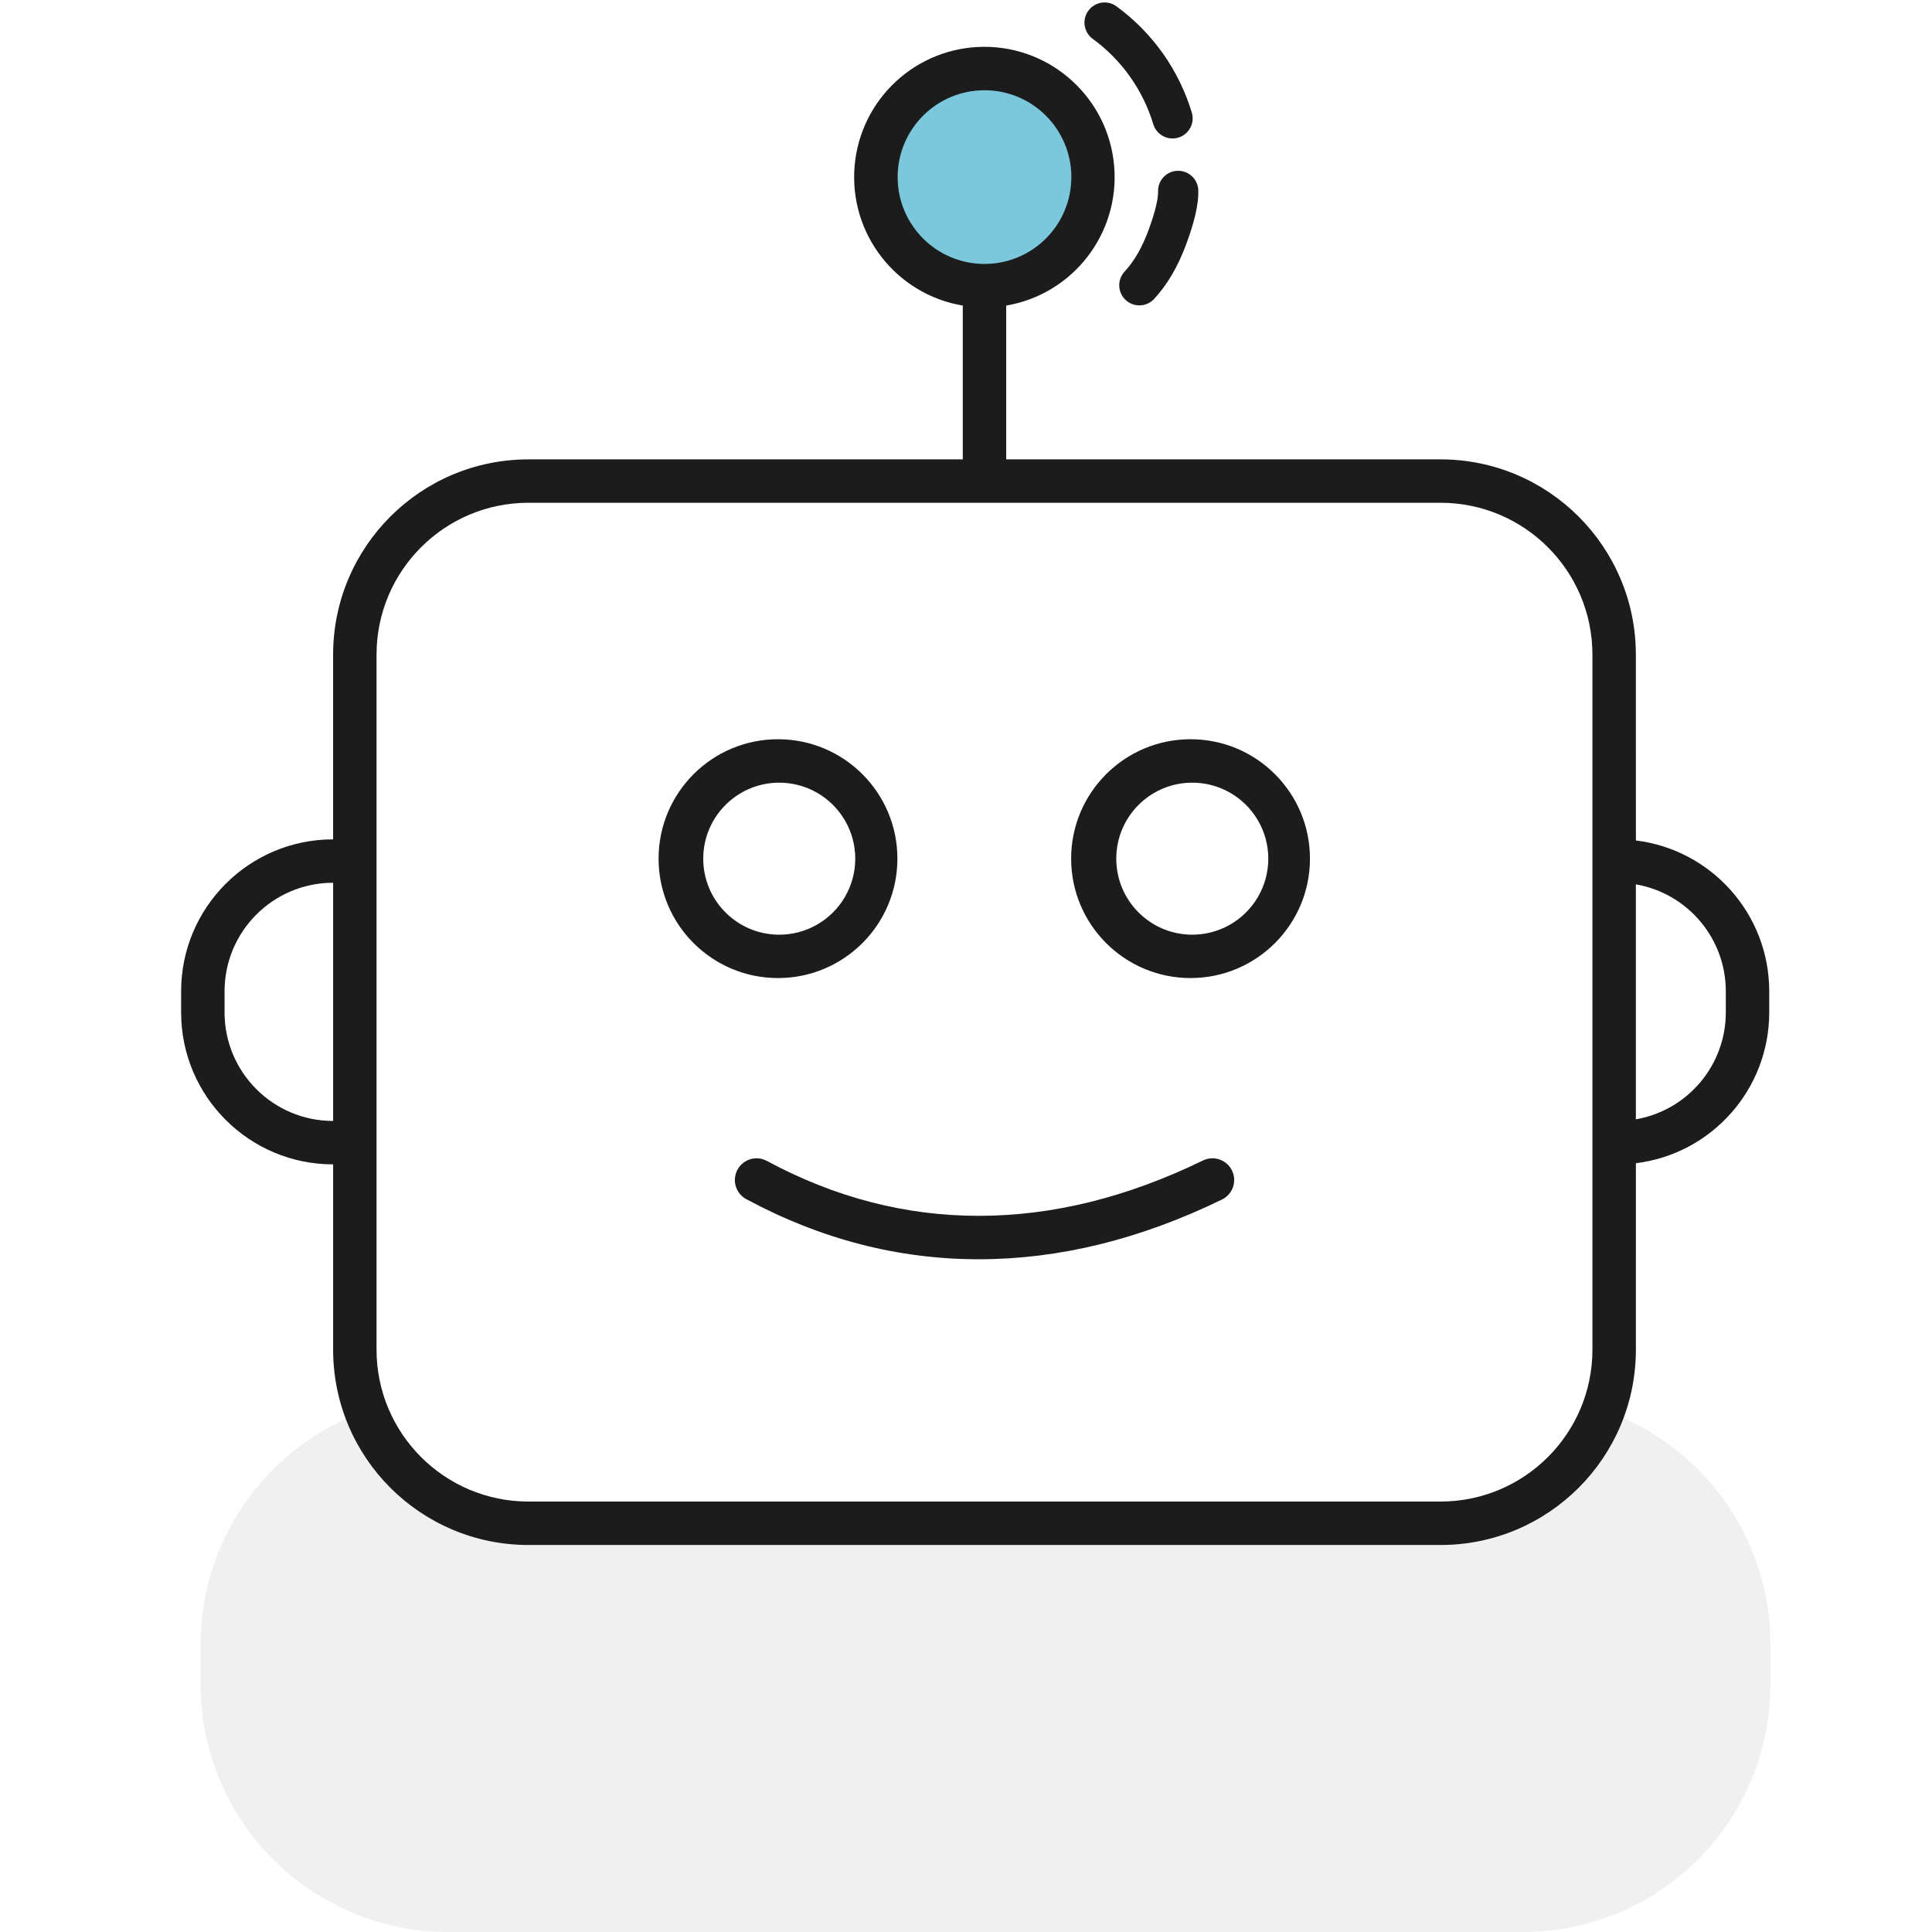
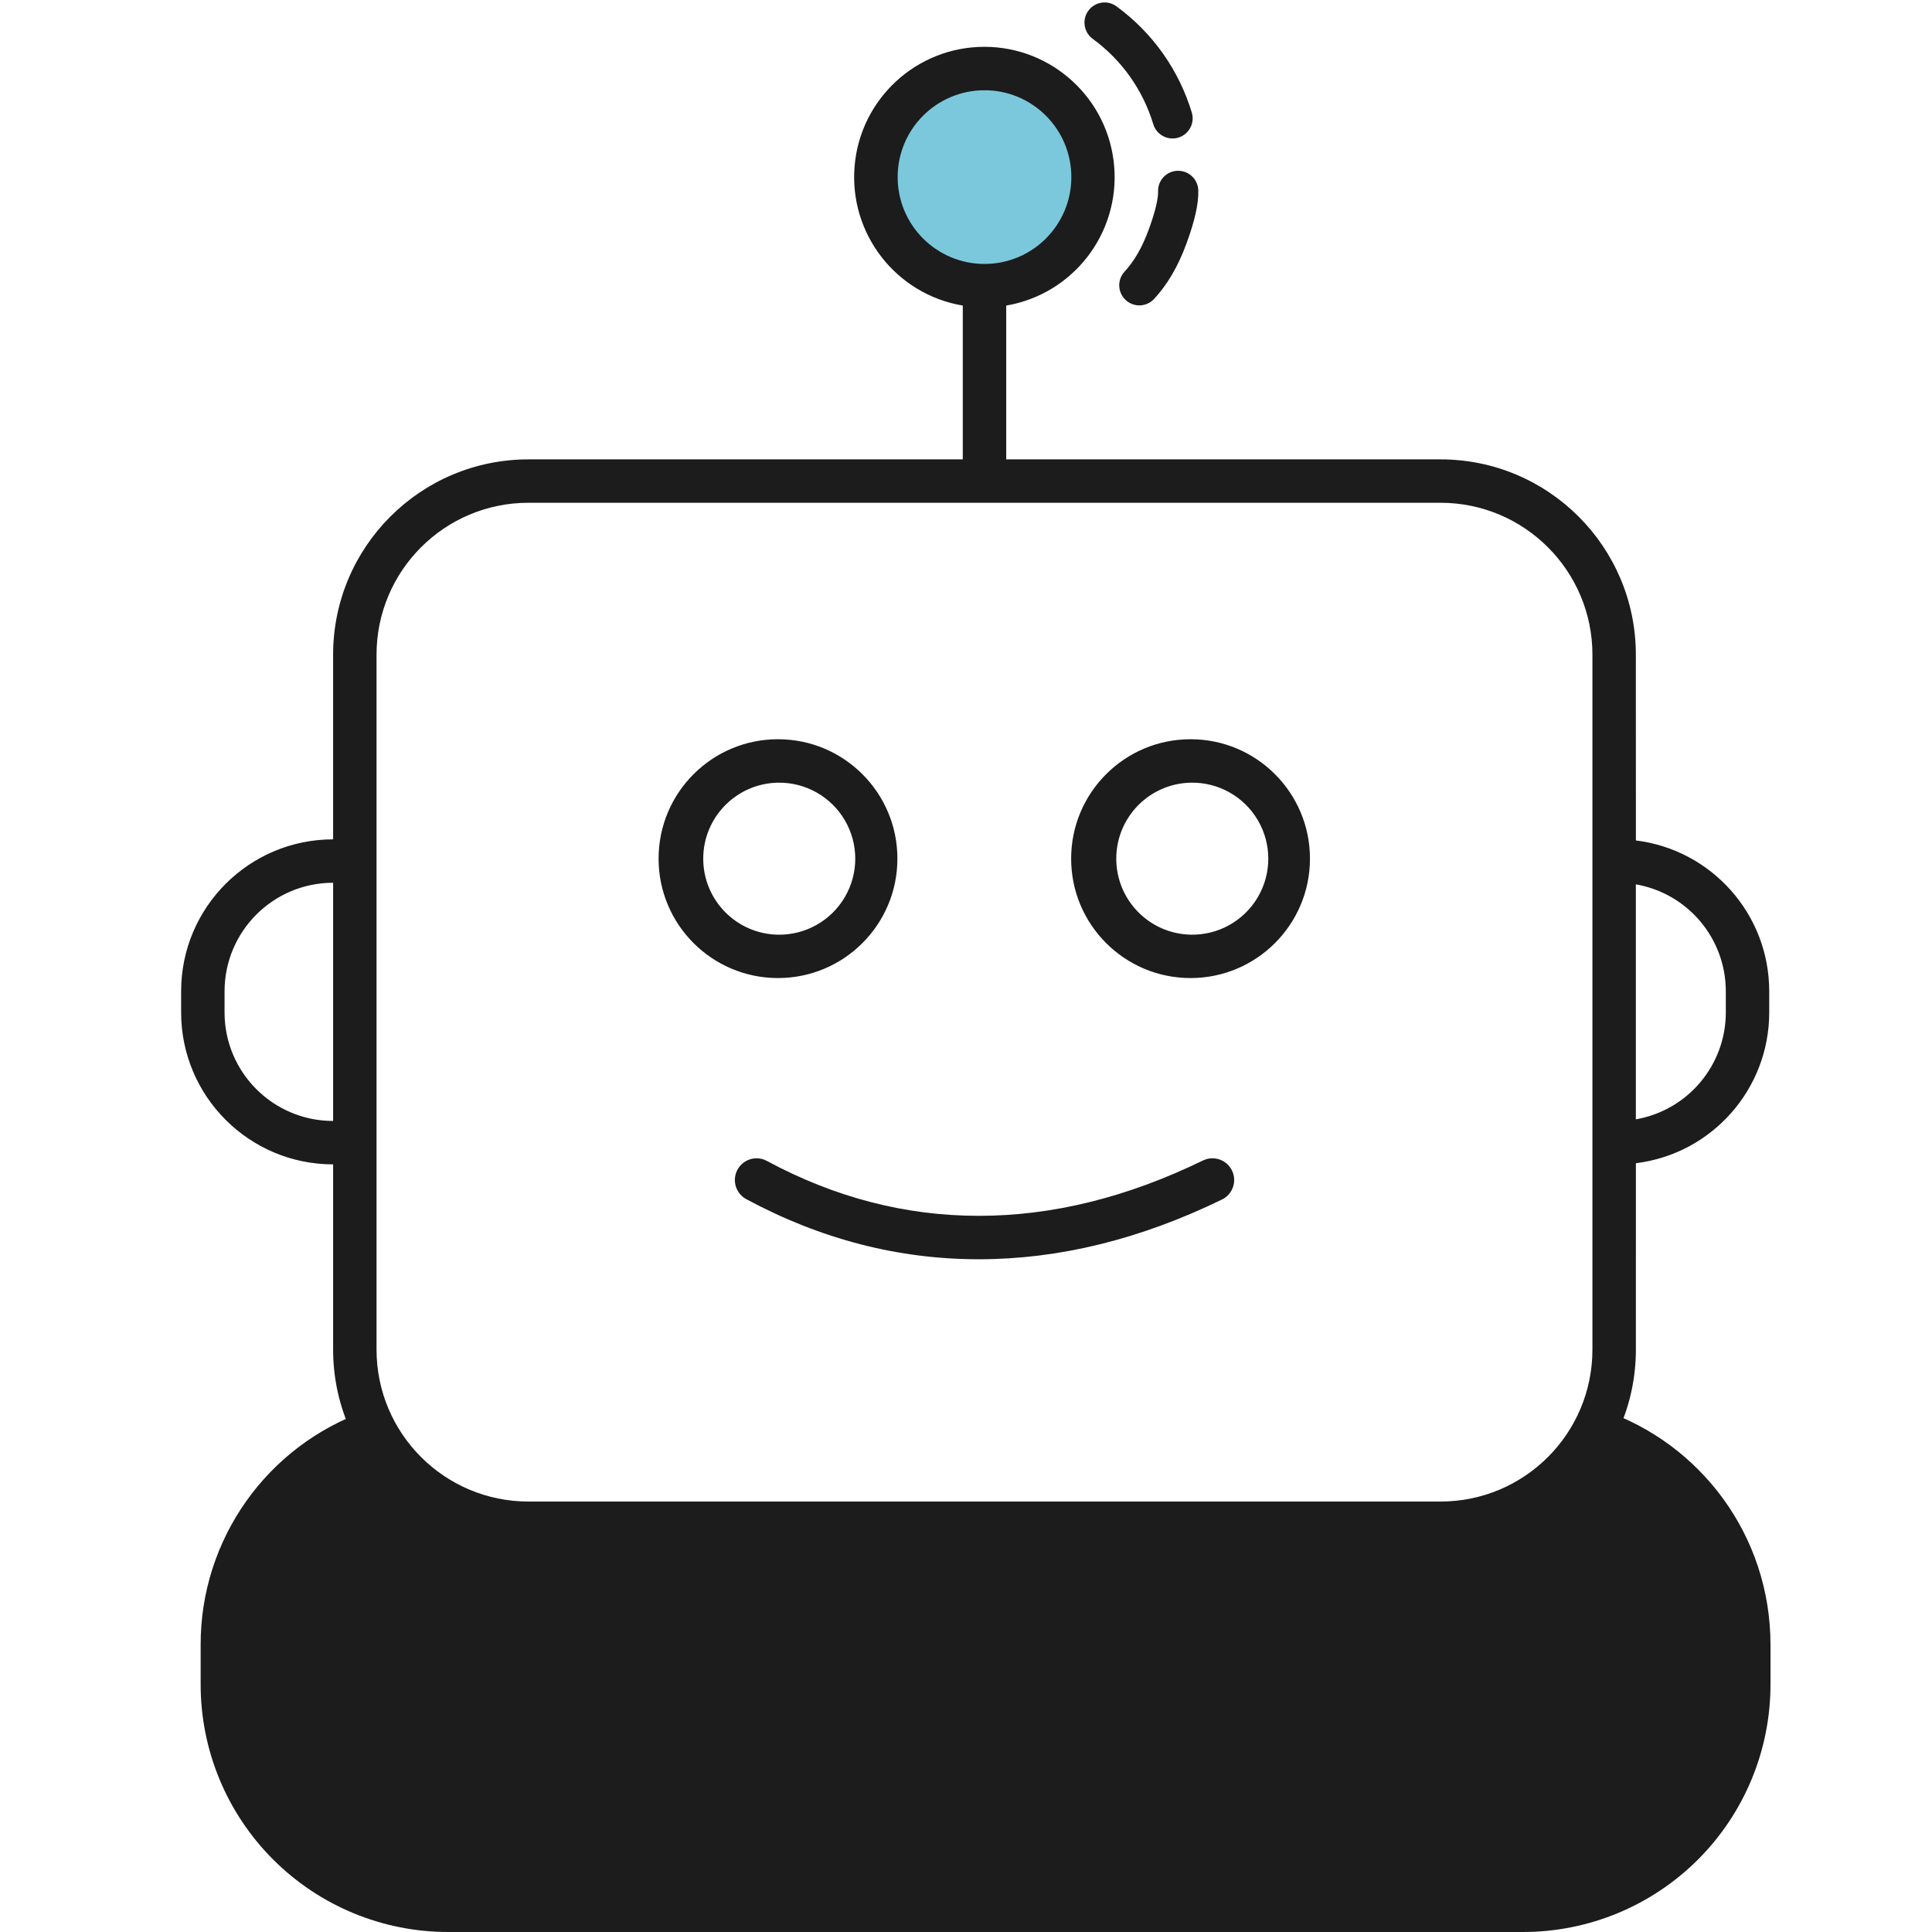
<svg xmlns="http://www.w3.org/2000/svg" viewBox="0 0 96 96" width="96" height="96">
  <g fill="none" fill-rule="evenodd">
    <circle part="highlight" fill="#7bc8dc" fill-rule="nonzero" cx="48.919" cy="8.8" r="5.394" />
-     <path part="background" fill="#1c1c1c" fill-opacity=".065" d="M79.666 70.072a8.633 8.633 0 0 1-8.09 5.62H26.262a8.634 8.634 0 0 1-8.078-5.587A12.298 12.298 0 0 0 9.97 81.732v1.944A12.297 12.297 0 0 0 22.295 96H75.65a12.297 12.297 0 0 0 12.325-12.324v-1.944c0-5.42-3.465-10.001-8.309-11.66z" />
+     <path part="background" fill="#1c1c1c" d="M79.666 70.072a8.633 8.633 0 0 1-8.09 5.62H26.262a8.634 8.634 0 0 1-8.078-5.587A12.298 12.298 0 0 0 9.97 81.732v1.944A12.297 12.297 0 0 0 22.295 96H75.65a12.297 12.297 0 0 0 12.325-12.324v-1.944c0-5.42-3.465-10.001-8.309-11.66z" />
    <path part="outline" fill="#1c1c1c" d="M54.834.123a1.001 1.001 0 0 0-.541 1.805 8.171 8.171 0 0 1 3.014 4.248 1 1 0 0 0 1.92-.559A10.17 10.17 0 0 0 55.48.318a.995.995 0 0 0-.647-.195zm-5.916 2.203a6.474 6.474 0 0 0-1.078 12.858v7.642H26.262a9.708 9.708 0 0 0-9.71 9.71v9.171A7.551 7.551 0 0 0 9 49.257v1.048a7.553 7.553 0 0 0 7.553 7.552v9.204a9.708 9.708 0 0 0 9.709 9.709h45.314a9.708 9.708 0 0 0 9.71-9.71l.001-9.26a7.552 7.552 0 0 0 6.625-7.495v-1.047c0-3.858-2.89-7.04-6.625-7.496l-.002-9.227a9.708 9.708 0 0 0-9.709-9.709H49.998v-7.642a6.475 6.475 0 0 0-1.08-12.858zm0 2.158a4.315 4.315 0 1 1 .002 8.631 4.315 4.315 0 0 1-.002-8.63zm9.596 4.002a1 1 0 0 0-.97 1.03c.011.358-.141 1.01-.47 1.906-.325.885-.729 1.579-1.207 2.088a1 1 0 0 0 1.457 1.369c.675-.719 1.214-1.643 1.627-2.768.41-1.114.612-1.983.592-2.654a1 1 0 0 0-1.03-.97zM26.262 24.982h45.314a7.551 7.551 0 0 1 7.551 7.553v34.526a7.55 7.55 0 0 1-7.55 7.55H26.261a7.55 7.55 0 0 1-7.551-7.55V32.535a7.551 7.551 0 0 1 7.55-7.553zm12.396 11.75a5.933 5.933 0 1 0 0 11.867 5.933 5.933 0 0 0 0-11.867zm20.5 0a5.933 5.933 0 1 0 0 11.867 5.933 5.933 0 0 0 0-11.867zm-20.5 2.159a3.777 3.777 0 1 1 .002 7.553 3.777 3.777 0 0 1-.002-7.553zm20.5 0a3.777 3.777 0 1 1-.002 7.552 3.777 3.777 0 0 1 .002-7.552zm-42.605 4.972V55.7a5.395 5.395 0 0 1-5.395-5.394v-1.047a5.395 5.395 0 0 1 5.395-5.395zm64.732.08a5.396 5.396 0 0 1 4.47 5.315v1.047a5.396 5.396 0 0 1-4.47 5.314V43.943zM37.588 57.555a1.08 1.08 0 0 0-.508 2.029c3.696 1.99 7.551 2.988 11.555 2.988 3.992 0 8.023-.993 12.084-2.968a1.078 1.078 0 1 0-.944-1.94c-3.775 1.837-7.487 2.75-11.14 2.75-3.642 0-7.148-.908-10.533-2.73a1.07 1.07 0 0 0-.514-.13z" />
  </g>
</svg>
